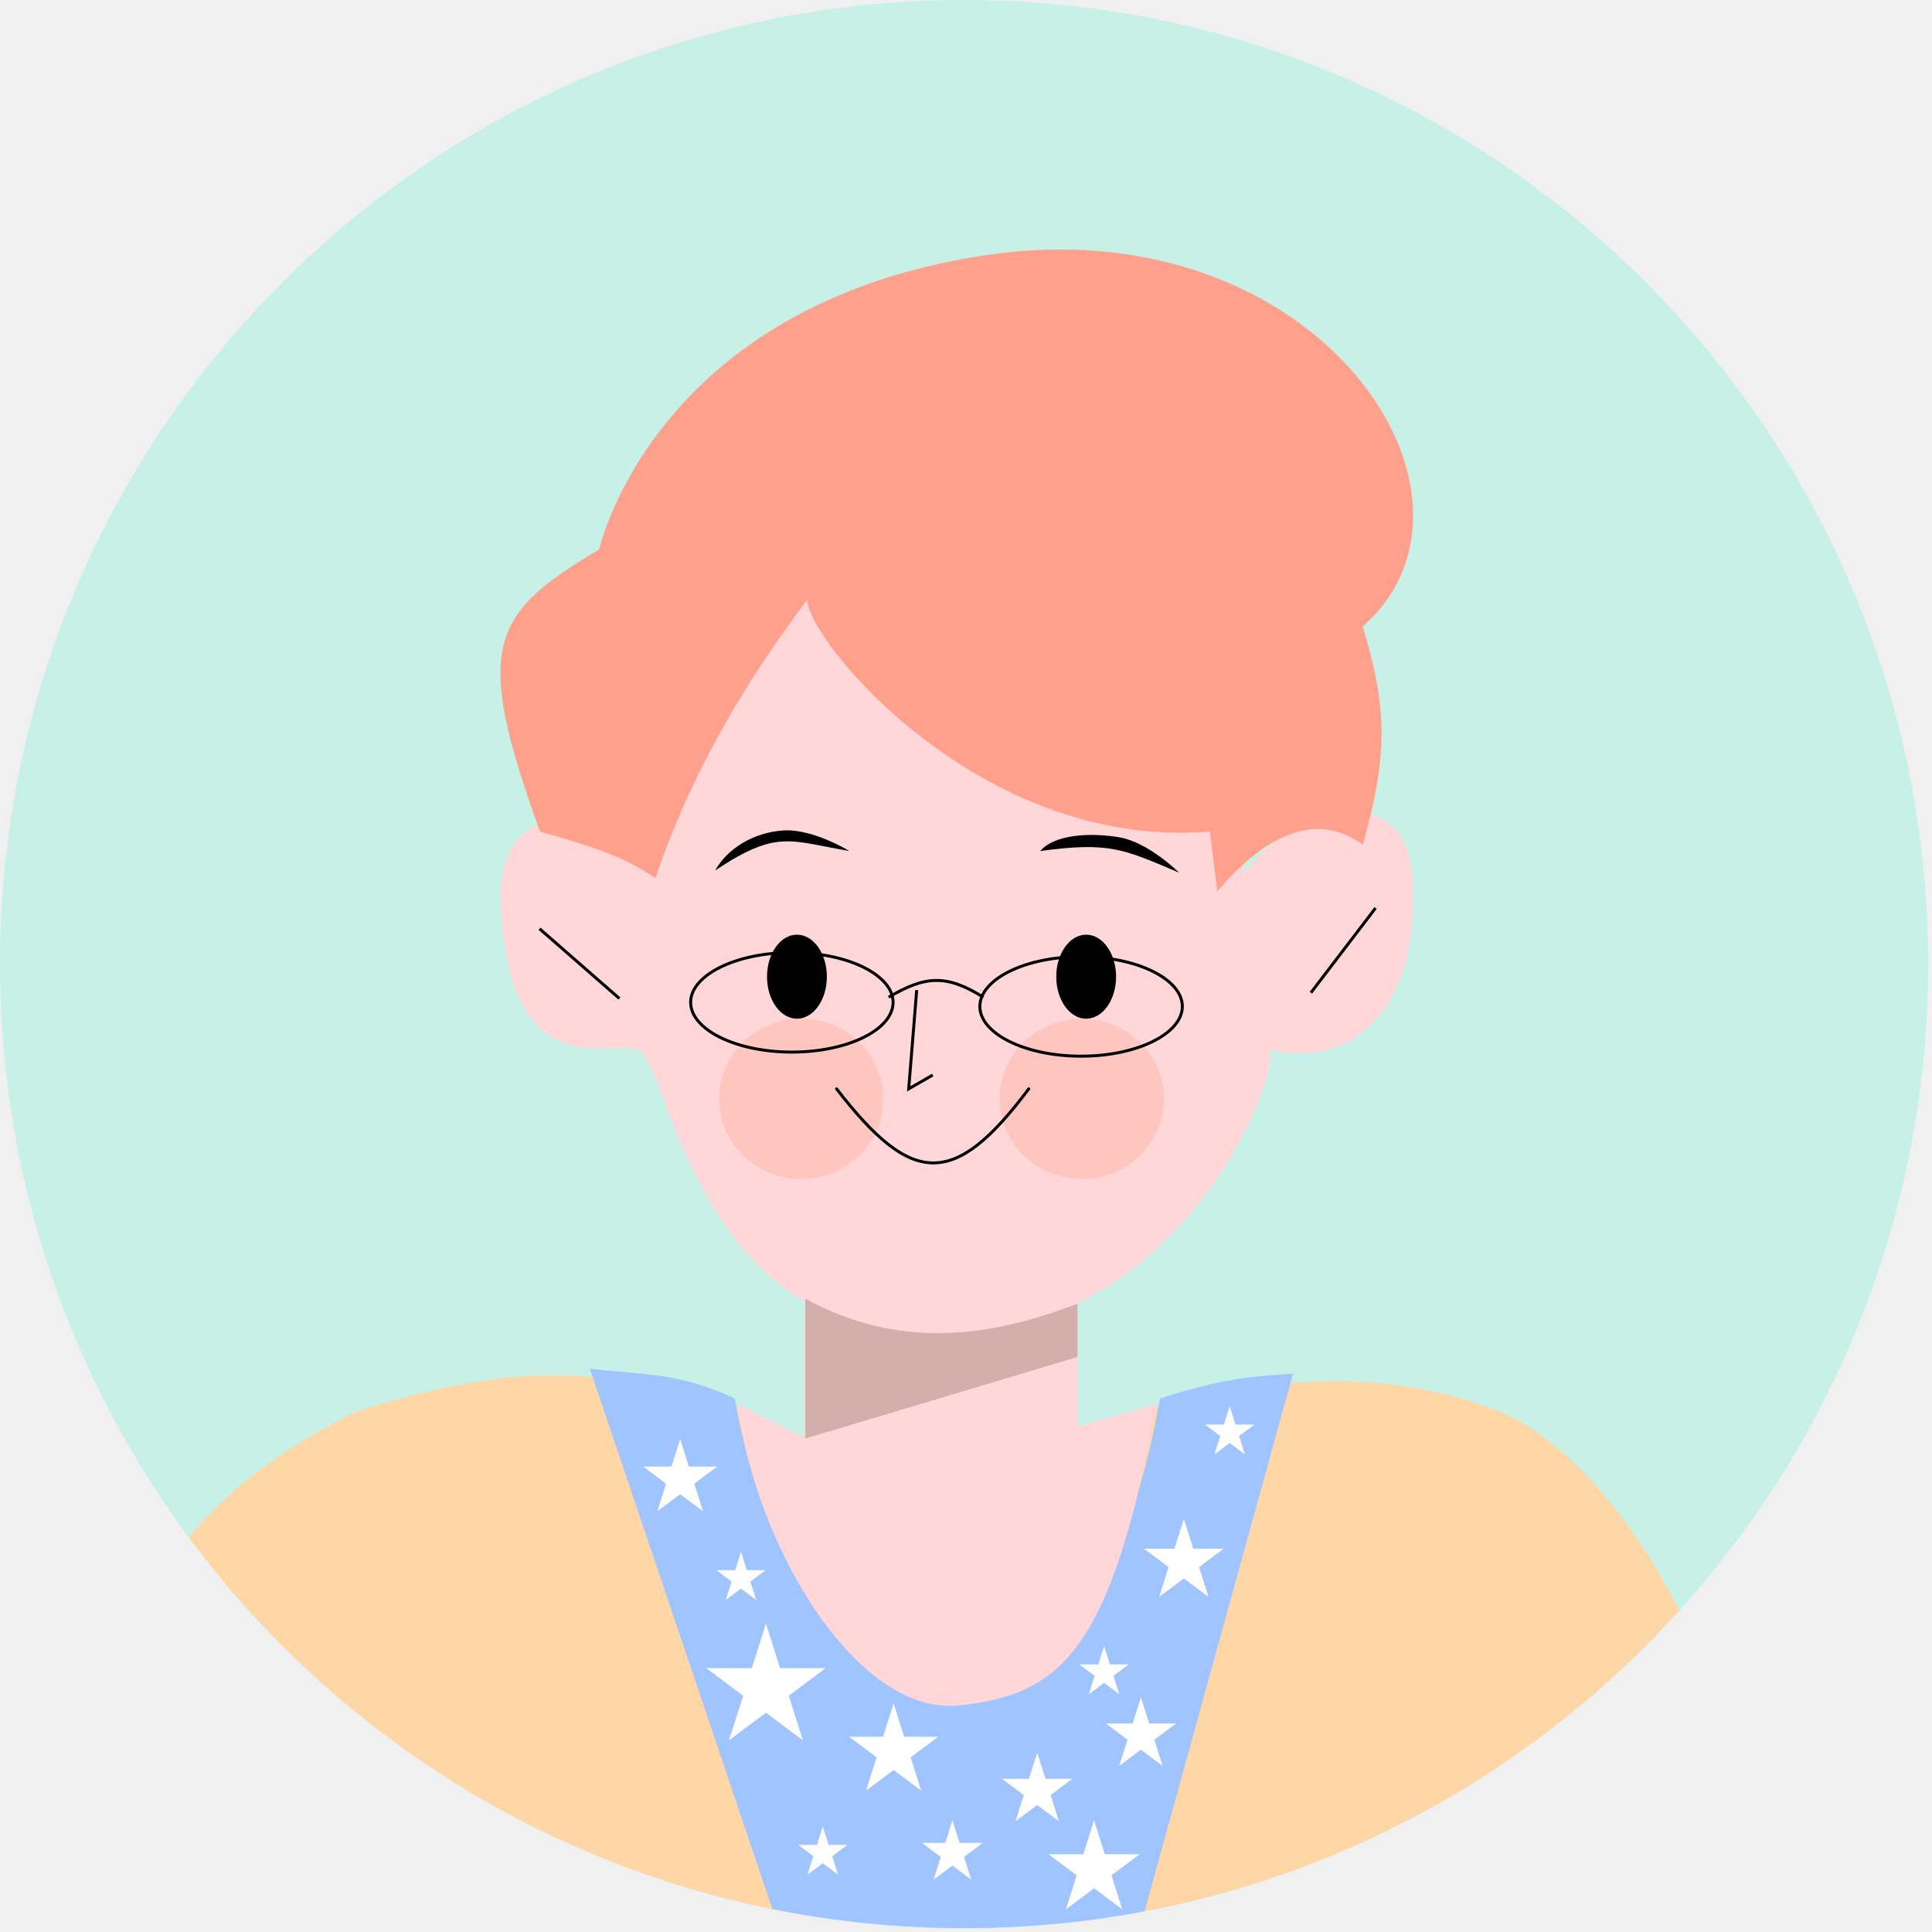
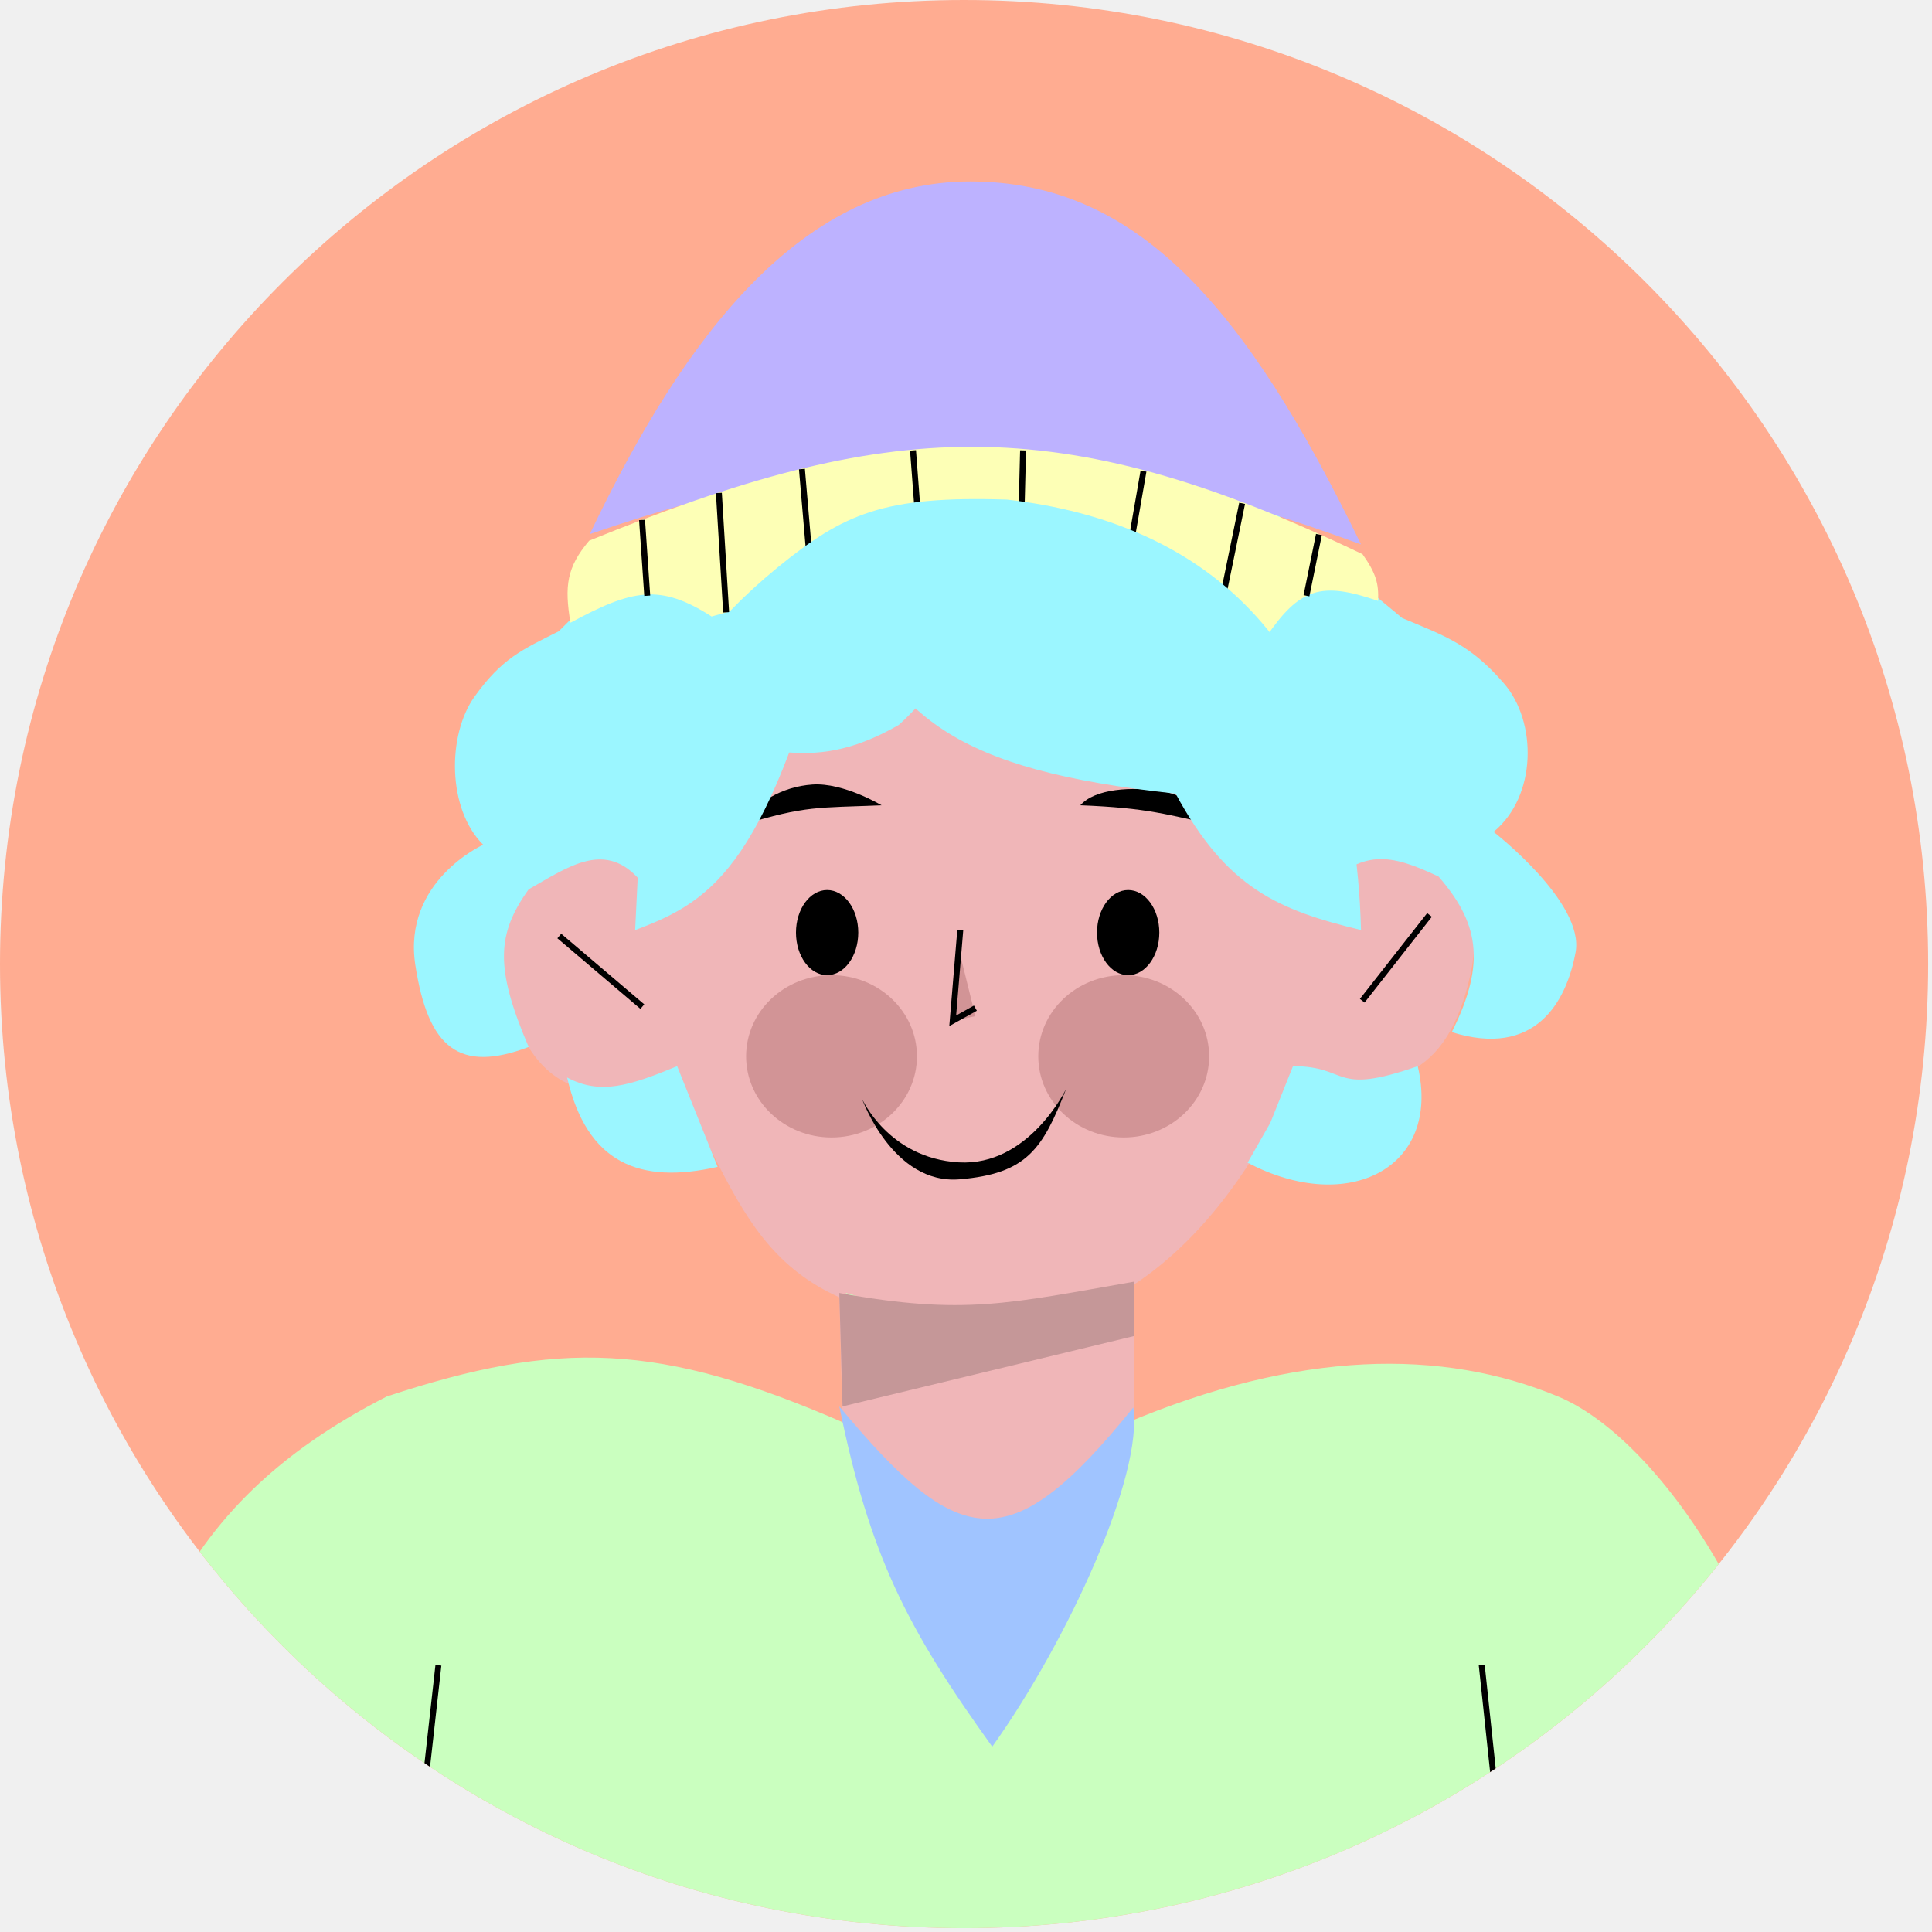
<svg xmlns="http://www.w3.org/2000/svg" width="325" height="325" viewBox="0 0 325 325" fill="none">
-   <circle cx="162.177" cy="162.177" r="162.177" fill="#C7F0E6" />
-   <mask id="mask0_460_3773" style="mask-type:alpha" maskUnits="userSpaceOnUse" x="0" y="0" width="325" height="325">
-     <circle cx="162.177" cy="162.177" r="162.177" fill="#B9FF82" />
+   <circle cx="162.177" cy="162.177" r="162.177" fill="#FFAC91" />
+   <mask id="mask0_1645_8604" style="mask-type:alpha" maskUnits="userSpaceOnUse" x="0" y="0" width="325" height="325">
+     <circle cx="162.177" cy="162.177" r="162.177" fill="#D9D9D9" />
  </mask>
-   <g mask="url(#mask0_460_3773)">
-     <path d="M84.271 153.737C82.442 128.194 108.726 139.828 111.458 145.621C111.18 105.228 125.583 83.501 161.328 83.501C197.539 83.501 209.092 112.982 209.239 147.208C213.626 138.638 235.963 128.501 237.534 147.208C239.099 165.845 230.445 180.278 213.392 176.544C216.215 178.14 200.573 223.873 158.634 224.679C115.863 225.502 112.792 177.741 107.097 176.502C101.402 175.263 86.292 181.973 84.271 153.737Z" fill="#FFD7D8" />
-     <path d="M135.357 241.709V220.536C152.02 226.661 161.702 228.337 181.062 220.536V241.709C209.814 230.125 233.199 229.927 252.158 237.44C271.117 244.953 296.339 283.03 294.139 324.351H11.446C15.189 279.637 24.65 254.686 60.029 237.44C88.23 228.554 104.659 228.903 135.357 241.709Z" fill="#FFD6A5" />
-     <ellipse cx="134.768" cy="184.851" rx="13.805" ry="13.479" fill="#FFC5BF" />
-     <ellipse cx="181.982" cy="184.851" rx="13.805" ry="13.479" fill="#FFC5BF" />
-     <ellipse cx="134.061" cy="164.299" rx="5.033" ry="7.069" fill="black" />
-     <ellipse cx="182.715" cy="164.299" rx="5.033" ry="7.069" fill="black" />
-     <path d="M154.208 166.553L152.861 183.163L156.902 180.845" stroke="black" stroke-width="0.5" />
-     <path d="M120.303 146.427C130.704 139.53 132.717 141.426 142.861 143.151C142.861 143.151 136.743 139.357 131.71 139.702C126.678 140.047 122.316 142.806 120.303 146.427Z" fill="black" />
-     <path d="M174.987 143.157C186.563 141.605 188.853 142.757 198.351 146.806C198.351 146.806 193.232 141.683 188.255 140.843C183.277 140.003 177.336 140.398 174.987 143.157Z" fill="black" />
-     <path d="M90.77 156.241L104.191 167.966" stroke="black" stroke-width="0.5" />
-     <path d="M231.394 152.744L220.523 166.989" stroke="black" stroke-width="0.5" />
-     <path d="M131.018 324.353L99.215 230.227C109.005 231.408 113.958 230.806 123.614 235.245C134.551 297.534 183.686 302.725 195.128 235.245C203.953 232.439 208.854 231.56 217.508 231.092L191.763 324.353H131.018Z" fill="#A0C4FF" />
-     <path d="M110.269 147.724C105.614 144.591 101.477 142.876 90.847 139.888C79.466 108.602 82.573 103.286 100.803 92.414C100.803 92.414 109.847 51.291 165.826 42.926C221.805 34.561 254.052 83.537 229.245 105.388C233.502 119.352 233.41 127.402 229.245 142.09C220.622 135.805 211.727 141.754 204.764 149.943L203.526 139.888C164.867 143.052 135.89 107.773 135.792 100.889C132.265 105.71 118.249 123.756 110.269 147.724Z" fill="#FFA08C" />
-     <path d="M124.647 261.036L125.626 264.134H128.795L126.231 266.048L127.211 269.146L124.647 267.231L122.083 269.146L123.062 266.048L120.499 264.134H123.668L124.647 261.036Z" fill="white" />
-     <path d="M150.323 286.552L152.093 292.152H157.822L153.188 295.612L154.958 301.212L150.323 297.751L145.689 301.212L147.459 295.612L142.824 292.152H148.553L150.323 286.552Z" fill="white" />
-     <path d="M128.85 273.103L131.223 280.609H138.902L132.69 285.247L135.062 292.753L128.85 288.114L122.638 292.753L125.011 285.247L118.799 280.609H126.477L128.85 273.103Z" fill="white" />
-     <path d="M174.477 294.828L175.87 299.236H180.38L176.732 301.961L178.125 306.369L174.477 303.644L170.828 306.369L172.222 301.961L168.573 299.236H173.083L174.477 294.828Z" fill="white" />
-     <path d="M191.924 285.517L193.318 289.925H197.827L194.179 292.649L195.572 297.057L191.924 294.333L188.275 297.057L189.669 292.649L186.021 289.925H190.53L191.924 285.517Z" fill="white" />
-     <path d="M160.216 306.207L161.421 310.019H165.322L162.166 312.375L163.371 316.188L160.216 313.832L157.061 316.188L158.266 312.375L155.11 310.019H159.011L160.216 306.207Z" fill="white" />
-     <path d="M184.044 306.207L185.852 311.925H191.702L186.969 315.46L188.777 321.178L184.044 317.644L179.311 321.178L181.118 315.46L176.385 311.925H182.236L184.044 306.207Z" fill="white" />
-     <path d="M185.726 276.897L186.705 279.995H189.874L187.311 281.909L188.29 285.007L185.726 283.092L183.162 285.007L184.142 281.909L181.578 279.995H184.747L185.726 276.897Z" fill="white" />
-     <path d="M114.422 242.063L115.891 246.709H120.644L116.798 249.581L118.267 254.228L114.422 251.356L110.576 254.228L112.045 249.581L108.199 246.709H112.953L114.422 242.063Z" fill="white" />
-     <path d="M138.411 307.24L139.39 310.337H142.559L139.995 312.252L140.974 315.349L138.411 313.435L135.847 315.349L136.826 312.252L134.262 310.337H137.431L138.411 307.24Z" fill="white" />
-     <path d="M206.855 236.548L207.834 239.646H211.003L208.439 241.56L209.419 244.658L206.855 242.743L204.291 244.658L205.27 241.56L202.707 239.646H205.876L206.855 236.548Z" fill="white" />
-     <path d="M199.143 255.517L200.725 260.521H205.844L201.702 263.614L203.284 268.618L199.143 265.525L195.001 268.618L196.583 263.614L192.442 260.521H197.561L199.143 255.517Z" fill="white" />
-     <path d="M135.464 241.992V218.46C152.598 223.503 164.56 224.355 181.255 218.46V240.031L194.611 236.109C186.854 278.003 178.401 285.001 161.431 286.882C144.462 288.763 127.302 260.882 124.017 236.109L135.464 241.992Z" fill="#FFD7D8" />
-     <path d="M150.237 168.611C150.237 170.846 148.415 172.937 145.315 174.484C142.229 176.023 137.949 176.982 133.208 176.982C128.467 176.982 124.187 176.023 121.101 174.484C118.001 172.937 116.179 170.846 116.179 168.611C116.179 166.377 118.001 164.286 121.101 162.739C124.187 161.2 128.467 160.24 133.208 160.24C137.949 160.24 142.229 161.2 145.315 162.739C148.415 164.286 150.237 166.377 150.237 168.611Z" stroke="black" stroke-width="0.5" />
-     <path d="M198.892 169.3C198.892 171.535 197.07 173.626 193.969 175.173C190.884 176.712 186.604 177.671 181.862 177.671C177.121 177.671 172.841 176.712 169.756 175.173C166.655 173.626 164.833 171.535 164.833 169.3C164.833 167.066 166.655 164.975 169.756 163.428C172.841 161.889 177.121 160.929 181.862 160.929C186.604 160.929 190.884 161.889 193.969 163.428C197.07 164.975 198.892 167.066 198.892 169.3Z" stroke="black" stroke-width="0.5" />
-     <path d="M149.481 167.75C155.707 164.1 159.193 163.884 165.419 167.75" stroke="black" stroke-width="0.5" />
-     <path d="M140.732 183.166C153.355 199.499 160.433 200.051 173.055 183.166" stroke="black" stroke-width="0.5" stroke-linecap="round" />
-     <path d="M135.466 241.992V218.46C150.983 226.924 165.993 225.184 181.257 219.301V228.265L135.466 241.992Z" fill="#D3AEAA" />
+   <g mask="url(#mask0_1645_8604)">
+     <path d="M84.927 165.725C91.326 193.936 112.599 180.087 112.599 180.087C126.205 204.029 126.895 220.496 164.08 223.232C201.265 225.967 218.274 180.087 218.274 180.087C233.999 184.577 243.526 181.113 247.331 164.015C251.136 146.917 238.164 141.274 238.164 141.274C229.504 140.157 226.002 141.533 221.734 146.917C231.198 98.253 208.589 71.002 169.502 68.779C130.414 66.556 102.997 104.963 105.508 144.865C105.508 144.865 78.528 137.513 84.927 165.725Z" fill="#F0B6B8" />
+     <ellipse cx="139.879" cy="177.692" rx="14.37" ry="13.652" fill="#D29496" />
+     <ellipse cx="189.028" cy="177.692" rx="14.37" ry="13.652" fill="#D29496" />
+     <path d="M161.252 195.529C149.435 194.816 145.004 184.829 145.004 184.829C145.004 184.829 150.174 199.334 161.437 198.383C172.7 197.432 175.395 193.353 179.347 183.164C179.347 183.164 173.069 196.243 161.252 195.529Z" fill="black" />
+     <ellipse cx="139.138" cy="156.88" rx="5.239" ry="7.16" fill="black" />
+     <ellipse cx="189.78" cy="156.88" rx="5.239" ry="7.16" fill="black" />
+     <path d="M164.081 170.942L161.439 160.268L160.265 171.716L164.081 170.942Z" fill="#D29496" />
+     <path d="M161.537 156.453L160.265 171.717L164.081 169.587" stroke="black" />
+     <path d="M124.809 138.782C135.636 135.464 137.557 135.926 148.291 135.464C148.291 135.464 141.923 131.622 136.684 131.972C131.445 132.321 126.904 135.115 124.809 138.782Z" fill="black" />
+     <path d="M181.737 135.463C193.263 135.925 196.057 136.973 206.058 139.159C206.058 139.159 200.729 133.97 195.548 133.12C190.367 132.269 184.182 132.669 181.737 135.463Z" fill="black" />
+     <path d="M94.084 157.456L108.055 169.331" stroke="black" />
+     <path d="M240.471 153.914L229.155 168.341" stroke="black" />
+     <path d="M142.318 239.493V217.507C158.634 222.27 168.702 225.202 189.184 217.507V239.493C218.667 227.063 242.645 226.851 262.086 234.912C281.526 242.974 307.389 283.831 305.132 328.168H15.261C19.099 280.19 28.8 253.417 65.077 234.912C93.994 225.377 110.84 225.752 142.318 239.493Z" fill="#CAFFBF" />
+     <path d="M120.719 196.288L113.909 179.349C105.875 182.667 100.986 184.225 95.397 181.257C98.743 195.732 107.622 199.257 120.719 196.288Z" fill="#9BF6FF" />
+     <path d="M238.491 179.349C242.508 196.463 226.811 204.496 209.872 195.589L213.689 188.888L217.505 179.349C227.044 179.349 223.997 184.413 238.491 179.349Z" fill="#9BF6FF" />
+     <path d="M241.993 147.449C233.754 143.581 229.265 142.753 222.084 149.894C220.284 139.23 218.246 133.788 212.305 125.271C197.753 121.956 190.733 118.995 186.459 105.712L183.84 89.122L209.336 81.962L235.88 103.966C243.305 107.058 247.406 108.506 252.994 114.967C258.583 121.429 258.569 133.902 251.248 139.94C251.248 139.94 266.596 151.815 265.044 160.197C263.492 168.58 258.238 178.006 244.216 173.624C250.244 161.657 248.472 154.961 241.993 147.449Z" fill="#9BF6FF" />
+     <path d="M88.933 149.601C95.748 145.74 101.935 141.194 107.875 148.322C109.365 137.678 111.168 134.995 116.083 126.493C128.12 123.184 134.768 131.383 151.184 121.953C160.09 113.919 164.579 103.371 168.298 92.964L115.947 84.232L93.99 106.196C87.847 109.282 84.455 110.728 79.832 117.178C75.21 123.628 75.221 136.078 81.277 142.105C81.277 142.105 67.698 148.207 69.865 162.326C72.031 176.446 77.334 180.5 88.933 176.126C83.21 162.771 83.574 157.1 88.933 149.601Z" fill="#9BF6FF" />
+     <path d="M190.792 218.576C171.048 224.211 159.266 222.69 141.186 217.508L141.729 238.877C148.825 251.645 154.546 259.471 167.618 270.931C182.228 258.867 186.49 252.028 190.792 239.767V218.576Z" fill="#F0B6B8" />
+     <path d="M141.729 236.587L141.186 217.507C162.173 221.323 169.805 219.251 190.792 215.599V224.744L141.729 236.587Z" fill="#C59798" />
+     <path d="M163.211 30.527C135.309 30.527 115.526 55.635 99.212 89.845C146.877 73.564 178.802 73.106 228.953 91.582C209.465 51.339 191.112 30.527 163.211 30.527Z" fill="#BDB2FF" />
+     <path d="M99.103 90.957C95.332 95.435 94.934 98.56 95.959 104.753C106.361 99.145 110.978 98.117 119.709 103.705C155.57 93.445 176.218 92.894 212.963 107.198C218.611 98.902 222.219 97.768 231.824 101.086C231.937 98.197 231.516 96.5 229.204 93.227C177.675 68.515 149.265 70.532 99.103 90.957Z" fill="#FDFFB6" />
+     <path d="M108.005 87.464L108.878 100.213" stroke="black" />
+     <path d="M120.929 82.924L122.151 103.007" stroke="black" />
+     <path d="M134.9 78.907L136.647 99.339" stroke="black" />
+     <path d="M153.588 75.764L155.16 96.545" stroke="black" />
+     <path d="M172.1 75.764L171.576 96.545" stroke="black" />
+     <path d="M192.357 79.255L188.864 99.338" stroke="black" />
+     <path d="M208.949 84.671L204.933 104.23" stroke="black" />
+     <path d="M221.87 89.91L219.774 100.213" stroke="black" />
+     <path d="M166.915 293.826C152.454 273.72 146.316 261.643 141.187 236.587C161.326 260.762 169.701 262.695 190.637 236.771C192.354 248.153 179.667 275.941 166.915 293.826Z" fill="#A0C4FF" />
+     <path d="M253.857 323.378L249.254 280.084" stroke="black" />
+     <path d="M68.818 324.267L73.748 280.131" stroke="black" />
+     <path d="M197.762 133.505C160.409 129.491 150.019 120.647 141.201 98.806C129.35 145.131 120.379 151.43 106.841 156.453C108.264 129.599 107.153 114.905 130.805 95.454C141.915 86.421 148.601 83.369 169.393 84.039C203.224 87.894 227.676 108.59 228.95 156.453C215.145 153.104 206.418 149.54 197.762 133.505Z" fill="#9BF6FF" />
  </g>
</svg>
